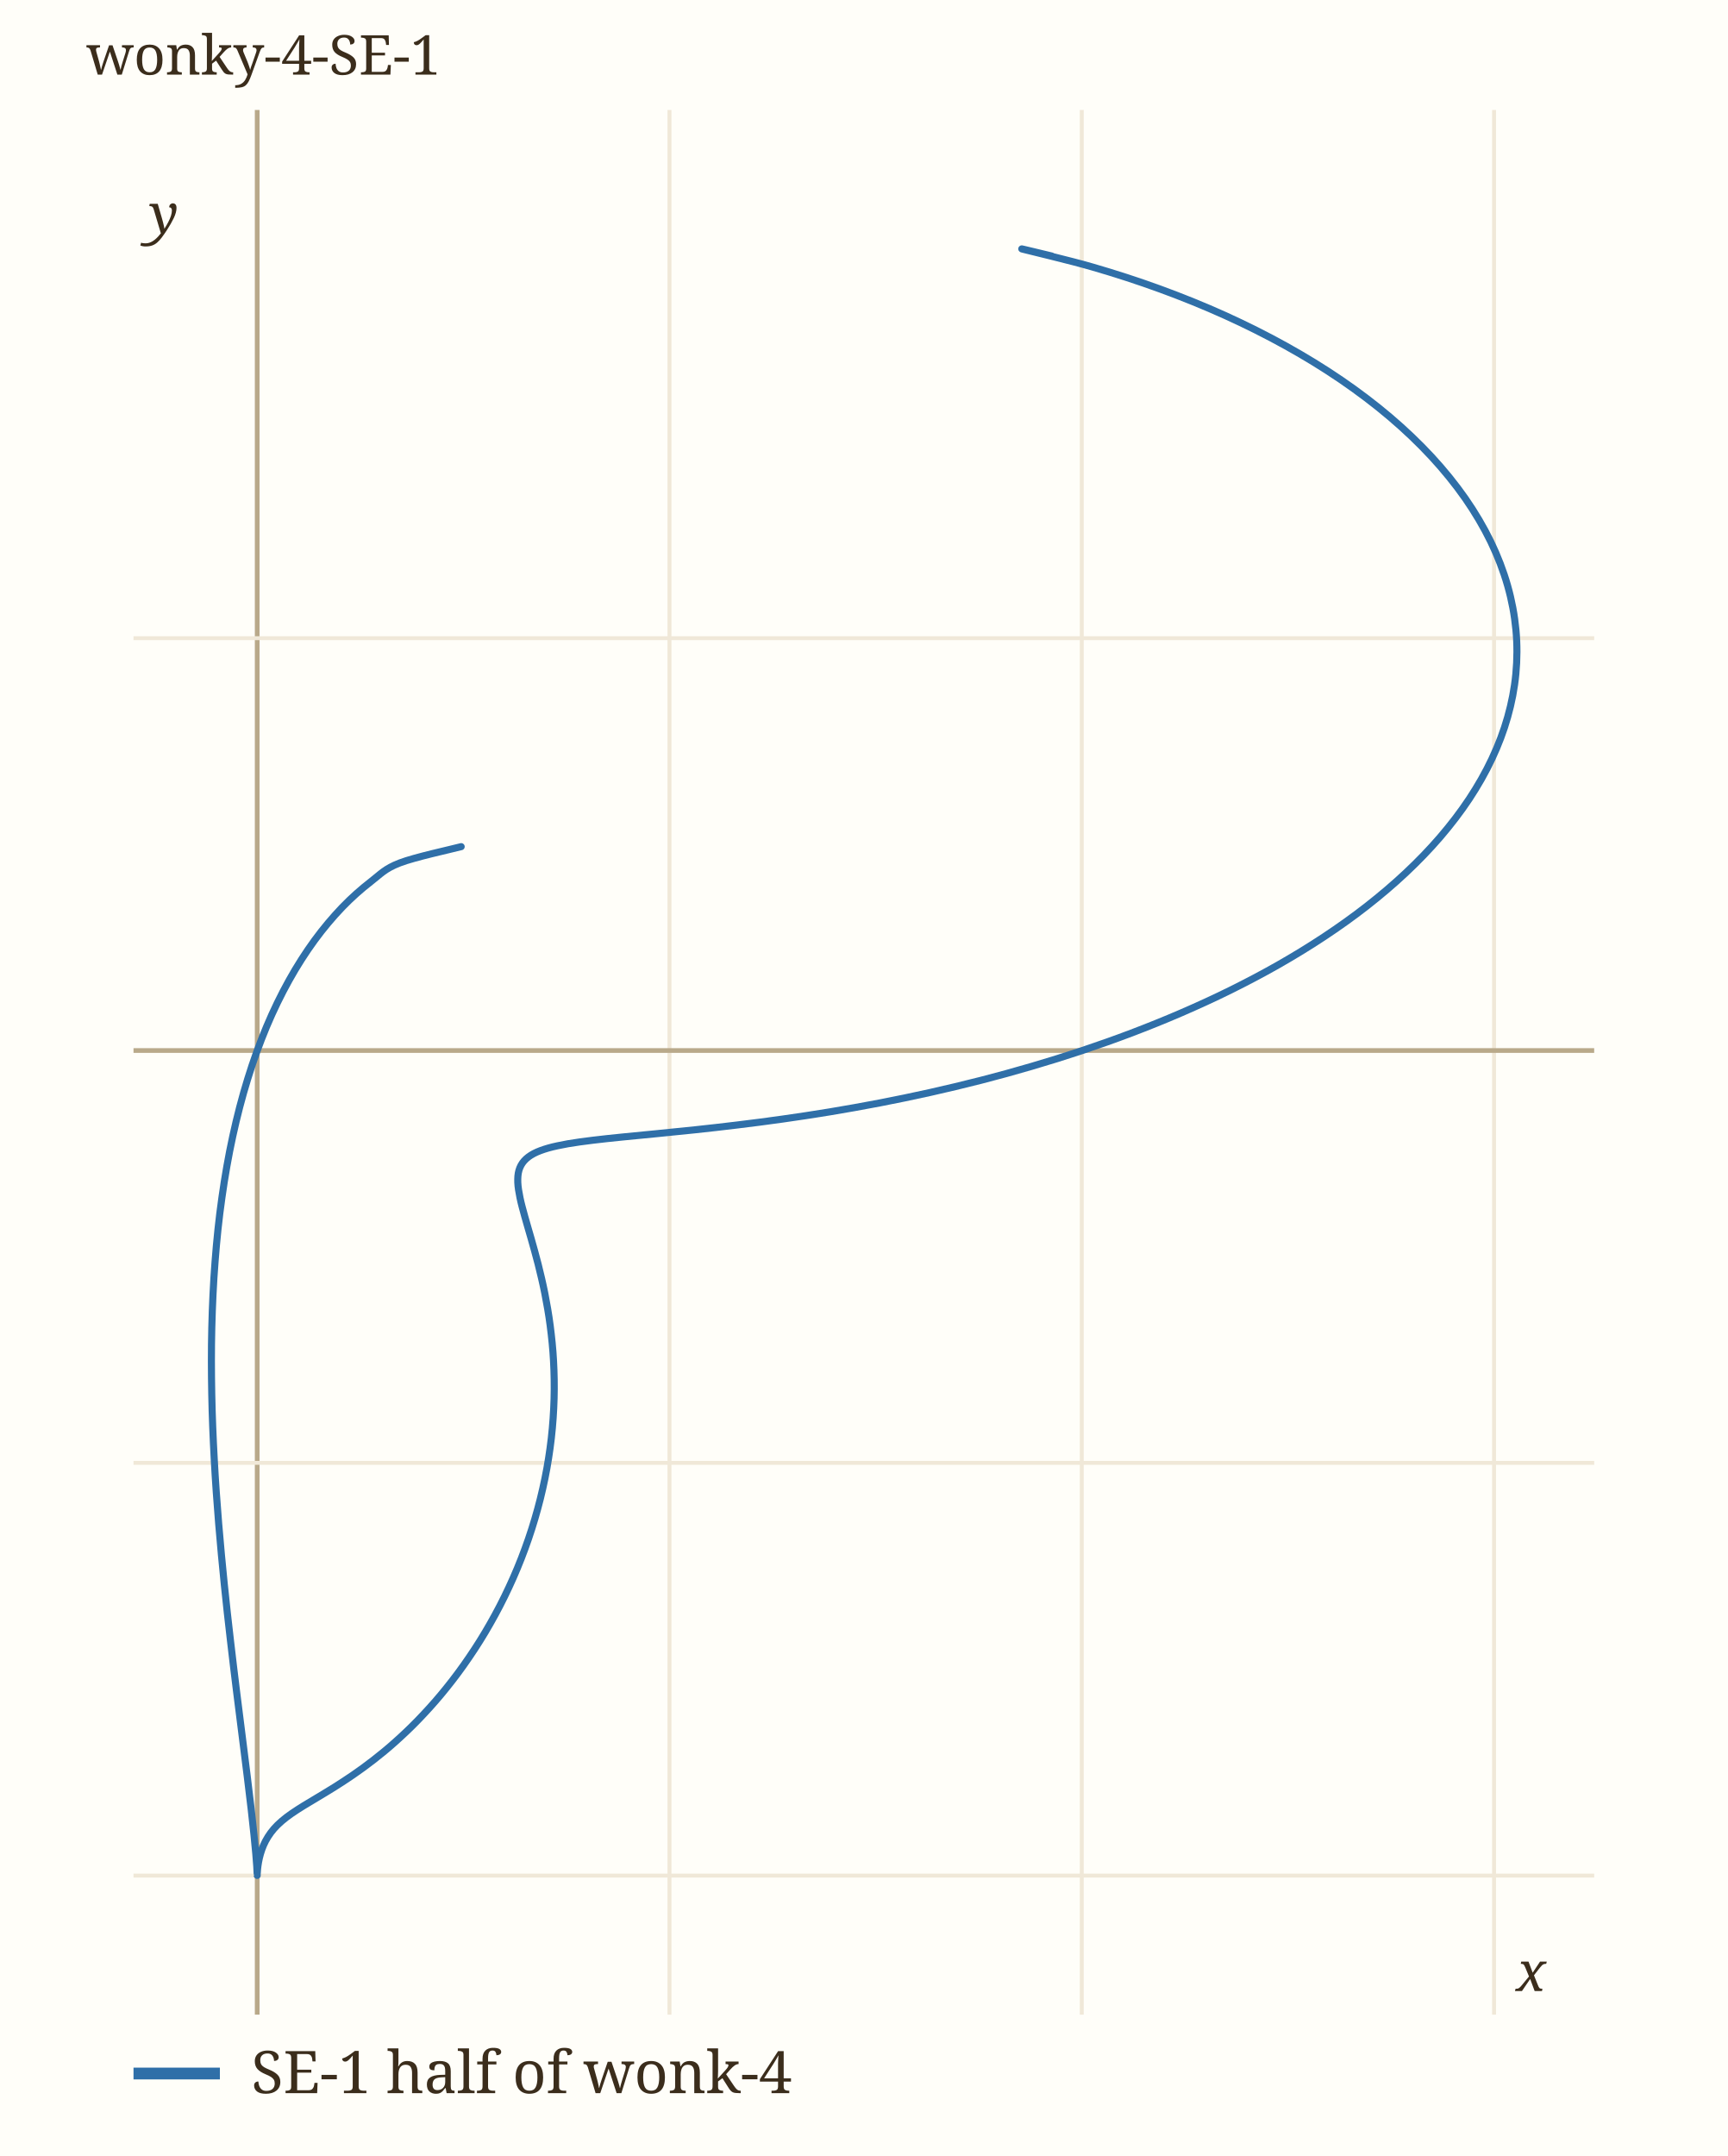
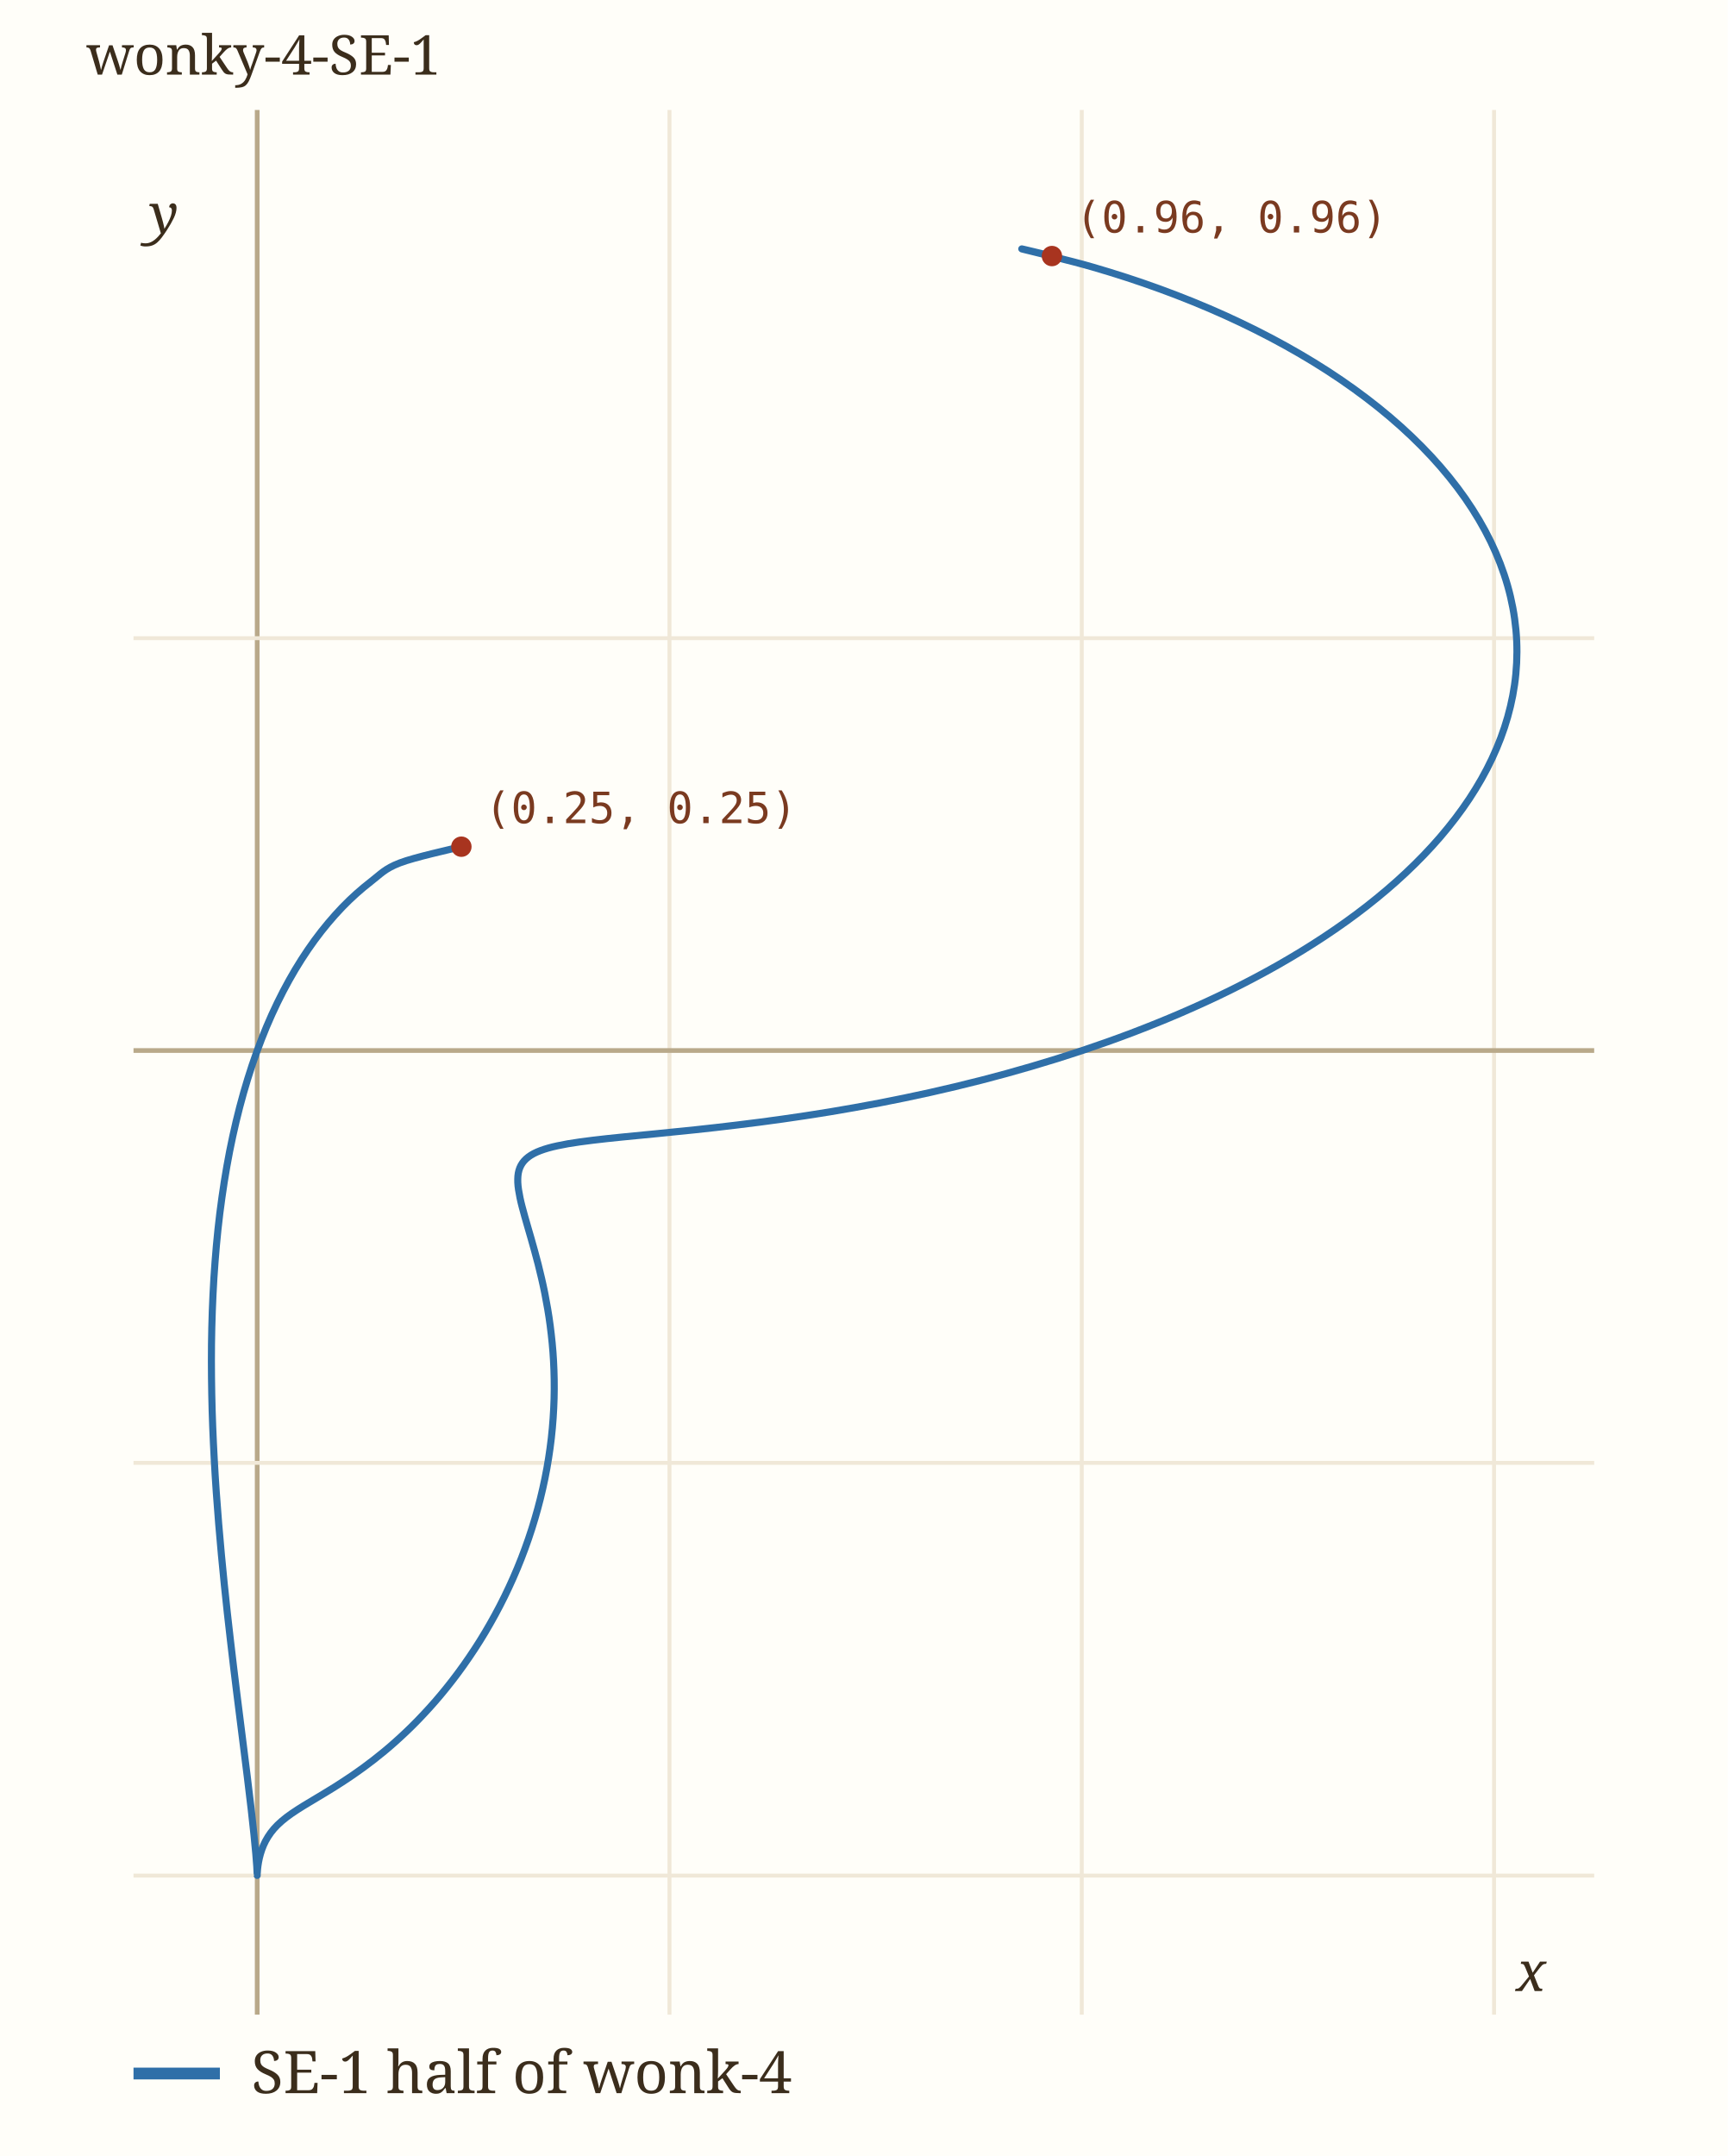
<svg xmlns="http://www.w3.org/2000/svg" viewBox="0 0 440 549" width="440" height="549" role="img" aria-label="wonky-4-SE-1" data-panel="wonky-4-SE-1">
  <rect x="0" y="0" width="440" height="549" fill="#fffef9" />
  <clipPath id="clip-wonky-4-SE-1">
    <rect x="34" y="28" width="372" height="485" />
  </clipPath>
  <g clip-path="url(#clip-wonky-4-SE-1)">
    <line x1="65.5" x2="65.5" y1="28" y2="513" stroke="#b9a98a" stroke-width="1.2" />
    <line x1="170.5" x2="170.5" y1="28" y2="513" stroke="#f0e8d8" stroke-width="1" />
    <text x="170.5" y="527.0" font-family="ui-monospace, Menlo, monospace" font-size="11" fill="#9c8a6a" text-anchor="middle">0.5</text>
    <line x1="275.5" x2="275.5" y1="28" y2="513" stroke="#f0e8d8" stroke-width="1" />
    <text x="275.5" y="527.0" font-family="ui-monospace, Menlo, monospace" font-size="11" fill="#9c8a6a" text-anchor="middle">1</text>
    <line x1="380.5" x2="380.5" y1="28" y2="513" stroke="#f0e8d8" stroke-width="1" />
    <text x="380.5" y="527.0" font-family="ui-monospace, Menlo, monospace" font-size="11" fill="#9c8a6a" text-anchor="middle">1.5</text>
    <line x1="34" x2="406" y1="477.6" y2="477.6" stroke="#f0e8d8" stroke-width="1" />
    <text x="28.0" y="481.6" font-family="ui-monospace, Menlo, monospace" font-size="11" fill="#9c8a6a" text-anchor="end">-1</text>
    <line x1="34" x2="406" y1="372.5" y2="372.5" stroke="#f0e8d8" stroke-width="1" />
    <text x="28.0" y="376.5" font-family="ui-monospace, Menlo, monospace" font-size="11" fill="#9c8a6a" text-anchor="end">-0.5</text>
    <line x1="34" x2="406" y1="267.5" y2="267.5" stroke="#b9a98a" stroke-width="1.2" />
    <line x1="34" x2="406" y1="162.5" y2="162.5" stroke="#f0e8d8" stroke-width="1" />
    <text x="28.0" y="166.5" font-family="ui-monospace, Menlo, monospace" font-size="11" fill="#9c8a6a" text-anchor="end">0.5</text>
    <path d="M117.45,215.59 C114.84,216.28 105.63,218.26 101.80,219.74 C97.97,221.22 96.92,222.59 94.48,224.47 C92.03,226.36 89.54,228.56 87.14,231.05 C84.75,233.55 82.36,236.37 80.10,239.46 C77.84,242.56 75.65,245.97 73.61,249.64 C71.57,253.30 69.64,257.27 67.88,261.45 C66.13,265.64 64.51,270.11 63.08,274.75 C61.64,279.40 60.37,284.30 59.28,289.32 C58.18,294.35 57.27,299.60 56.52,304.92 C55.76,310.24 55.19,315.74 54.77,321.26 C54.34,326.79 54.08,332.44 53.94,338.05 C53.80,343.67 53.82,349.37 53.93,354.98 C54.03,360.59 54.27,366.22 54.57,371.72 C54.86,377.22 55.26,382.68 55.69,387.97 C56.12,393.25 56.62,398.44 57.12,403.42 C57.62,408.39 58.17,413.23 58.70,417.80 C59.22,422.38 59.77,426.78 60.27,430.89 C60.78,435.00 61.28,438.89 61.73,442.48 C62.18,446.08 62.60,449.41 62.98,452.45 C63.35,455.48 63.68,458.23 63.97,460.69 C64.25,463.15 64.49,465.31 64.68,467.20 C64.88,469.08 65.03,470.67 65.14,472.01 C65.26,473.35 65.33,474.39 65.39,475.23 C65.45,476.06 65.47,476.62 65.48,477.01 C65.50,477.39 65.49,477.54 65.50,477.55 C65.50,477.56 65.49,477.37 65.51,477.09 C65.53,476.81 65.55,476.36 65.60,475.86 C65.66,475.37 65.73,474.75 65.85,474.12 C65.97,473.48 66.12,472.77 66.33,472.07 C66.54,471.37 66.78,470.62 67.10,469.90 C67.42,469.18 67.78,468.45 68.23,467.75 C68.67,467.05 69.17,466.36 69.76,465.68 C70.35,465.01 71.01,464.36 71.77,463.71 C72.52,463.06 73.35,462.44 74.28,461.79 C75.21,461.14 76.23,460.50 77.35,459.80 C78.46,459.11 79.67,458.41 80.98,457.62 C82.28,456.83 83.68,456.01 85.17,455.07 C86.66,454.12 88.24,453.12 89.90,451.97 C91.55,450.83 93.30,449.58 95.09,448.18 C96.89,446.78 98.77,445.25 100.66,443.55 C102.55,441.86 104.51,440.02 106.46,438.00 C108.40,435.99 110.39,433.82 112.33,431.49 C114.27,429.16 116.22,426.66 118.08,424.03 C119.95,421.39 121.80,418.59 123.53,415.68 C125.26,412.77 126.94,409.71 128.47,406.58 C130.01,403.44 131.46,400.18 132.75,396.87 C134.04,393.57 135.21,390.17 136.21,386.77 C137.22,383.37 138.08,379.90 138.78,376.47 C139.48,373.04 140.02,369.58 140.41,366.19 C140.79,362.81 141.02,359.43 141.11,356.16 C141.20,352.89 141.14,349.66 140.97,346.56 C140.81,343.46 140.49,340.43 140.12,337.56 C139.75,334.68 139.25,331.91 138.74,329.29 C138.22,326.68 137.62,324.19 137.04,321.87 C136.45,319.54 135.82,317.36 135.25,315.33 C134.68,313.31 134.10,311.44 133.63,309.71 C133.16,307.99 132.72,306.42 132.43,304.99 C132.14,303.56 131.92,302.28 131.87,301.12 C131.83,299.95 131.89,298.94 132.16,298.02 C132.43,297.10 132.85,296.31 133.48,295.60 C134.11,294.89 134.91,294.29 135.94,293.74 C136.97,293.20 138.20,292.75 139.66,292.33 C141.11,291.92 142.78,291.58 144.66,291.24 C146.54,290.91 148.64,290.64 150.95,290.35 C153.25,290.06 155.78,289.81 158.49,289.53 C161.20,289.25 164.12,288.98 167.21,288.68 C170.29,288.37 173.57,288.05 176.99,287.69 C180.41,287.32 184.01,286.93 187.71,286.47 C191.42,286.02 195.28,285.53 199.22,284.97 C203.17,284.41 207.24,283.80 211.36,283.12 C215.48,282.43 219.71,281.69 223.95,280.87 C228.19,280.05 232.51,279.16 236.82,278.20 C241.13,277.23 245.49,276.20 249.81,275.09 C254.13,273.98 258.47,272.79 262.75,271.53 C267.03,270.28 271.26,268.96 275.50,267.55 C279.73,266.13 283.94,264.65 288.16,263.05 C292.38,261.44 296.63,259.74 300.83,257.92 C305.03,256.10 309.24,254.18 313.36,252.14 C317.48,250.10 321.57,247.95 325.54,245.69 C329.52,243.42 333.43,241.04 337.19,238.55 C340.95,236.06 344.62,233.45 348.10,230.73 C351.57,228.01 354.92,225.18 358.04,222.24 C361.16,219.31 364.11,216.26 366.80,213.13 C369.49,209.99 371.98,206.75 374.18,203.43 C376.37,200.11 378.33,196.69 379.96,193.21 C381.59,189.73 382.96,186.17 383.97,182.56 C384.99,178.96 385.70,175.28 386.05,171.59 C386.40,167.89 386.42,164.14 386.07,160.40 C385.72,156.66 385.02,152.88 383.95,149.13 C382.88,145.38 381.44,141.62 379.65,137.92 C377.85,134.22 375.68,130.53 373.17,126.92 C370.65,123.32 367.77,119.75 364.57,116.29 C361.37,112.84 357.81,109.44 353.97,106.18 C350.13,102.92 345.95,99.75 341.53,96.73 C337.12,93.72 332.39,90.82 327.47,88.09 C322.55,85.36 317.36,82.76 312.04,80.35 C306.71,77.94 301.15,75.69 295.52,73.63 C289.88,71.57 284.06,69.68 278.22,67.99 C272.38,66.29 262.20,63.92 260.47,63.45 C258.74,62.98 266.62,64.90 267.85,65.19" fill="none" stroke="#2f6fa8" stroke-width="1.8" stroke-linecap="round" data-path="wonky-4-SE-1" />
+     <circle cx="117.5" cy="215.6" r="2.6" fill="#a8341f" />
+     <text x="123.5" y="209.6" font-family="ui-monospace, Menlo, monospace" font-size="11" fill="#7a3a20">(0.25, 0.25)</text>
+     <circle cx="267.9" cy="65.2" r="2.6" fill="#a8341f" />
+     <text x="273.9" y="59.2" font-family="ui-monospace, Menlo, monospace" font-size="11" fill="#7a3a20">(0.96, 0.96)</text>
  </g>
  <text x="386.1" y="507.0" font-family="Georgia, serif" font-size="14" font-style="italic" fill="#3b2d1c">x</text>
  <text x="38.0" y="59.4" font-family="Georgia, serif" font-size="14" font-style="italic" fill="#3b2d1c">y</text>
  <text x="22" y="19" font-family="Georgia, serif" font-size="14" fill="#3b2d1c">wonky-4-SE-1</text>
  <line x1="34" x2="56" y1="528" y2="528" stroke="#2f6fa8" stroke-width="3" />
  <text x="64" y="533" font-family="Georgia, serif" font-size="15" fill="#3b2d1c">SE-1 half of wonk-4</text>
</svg>
